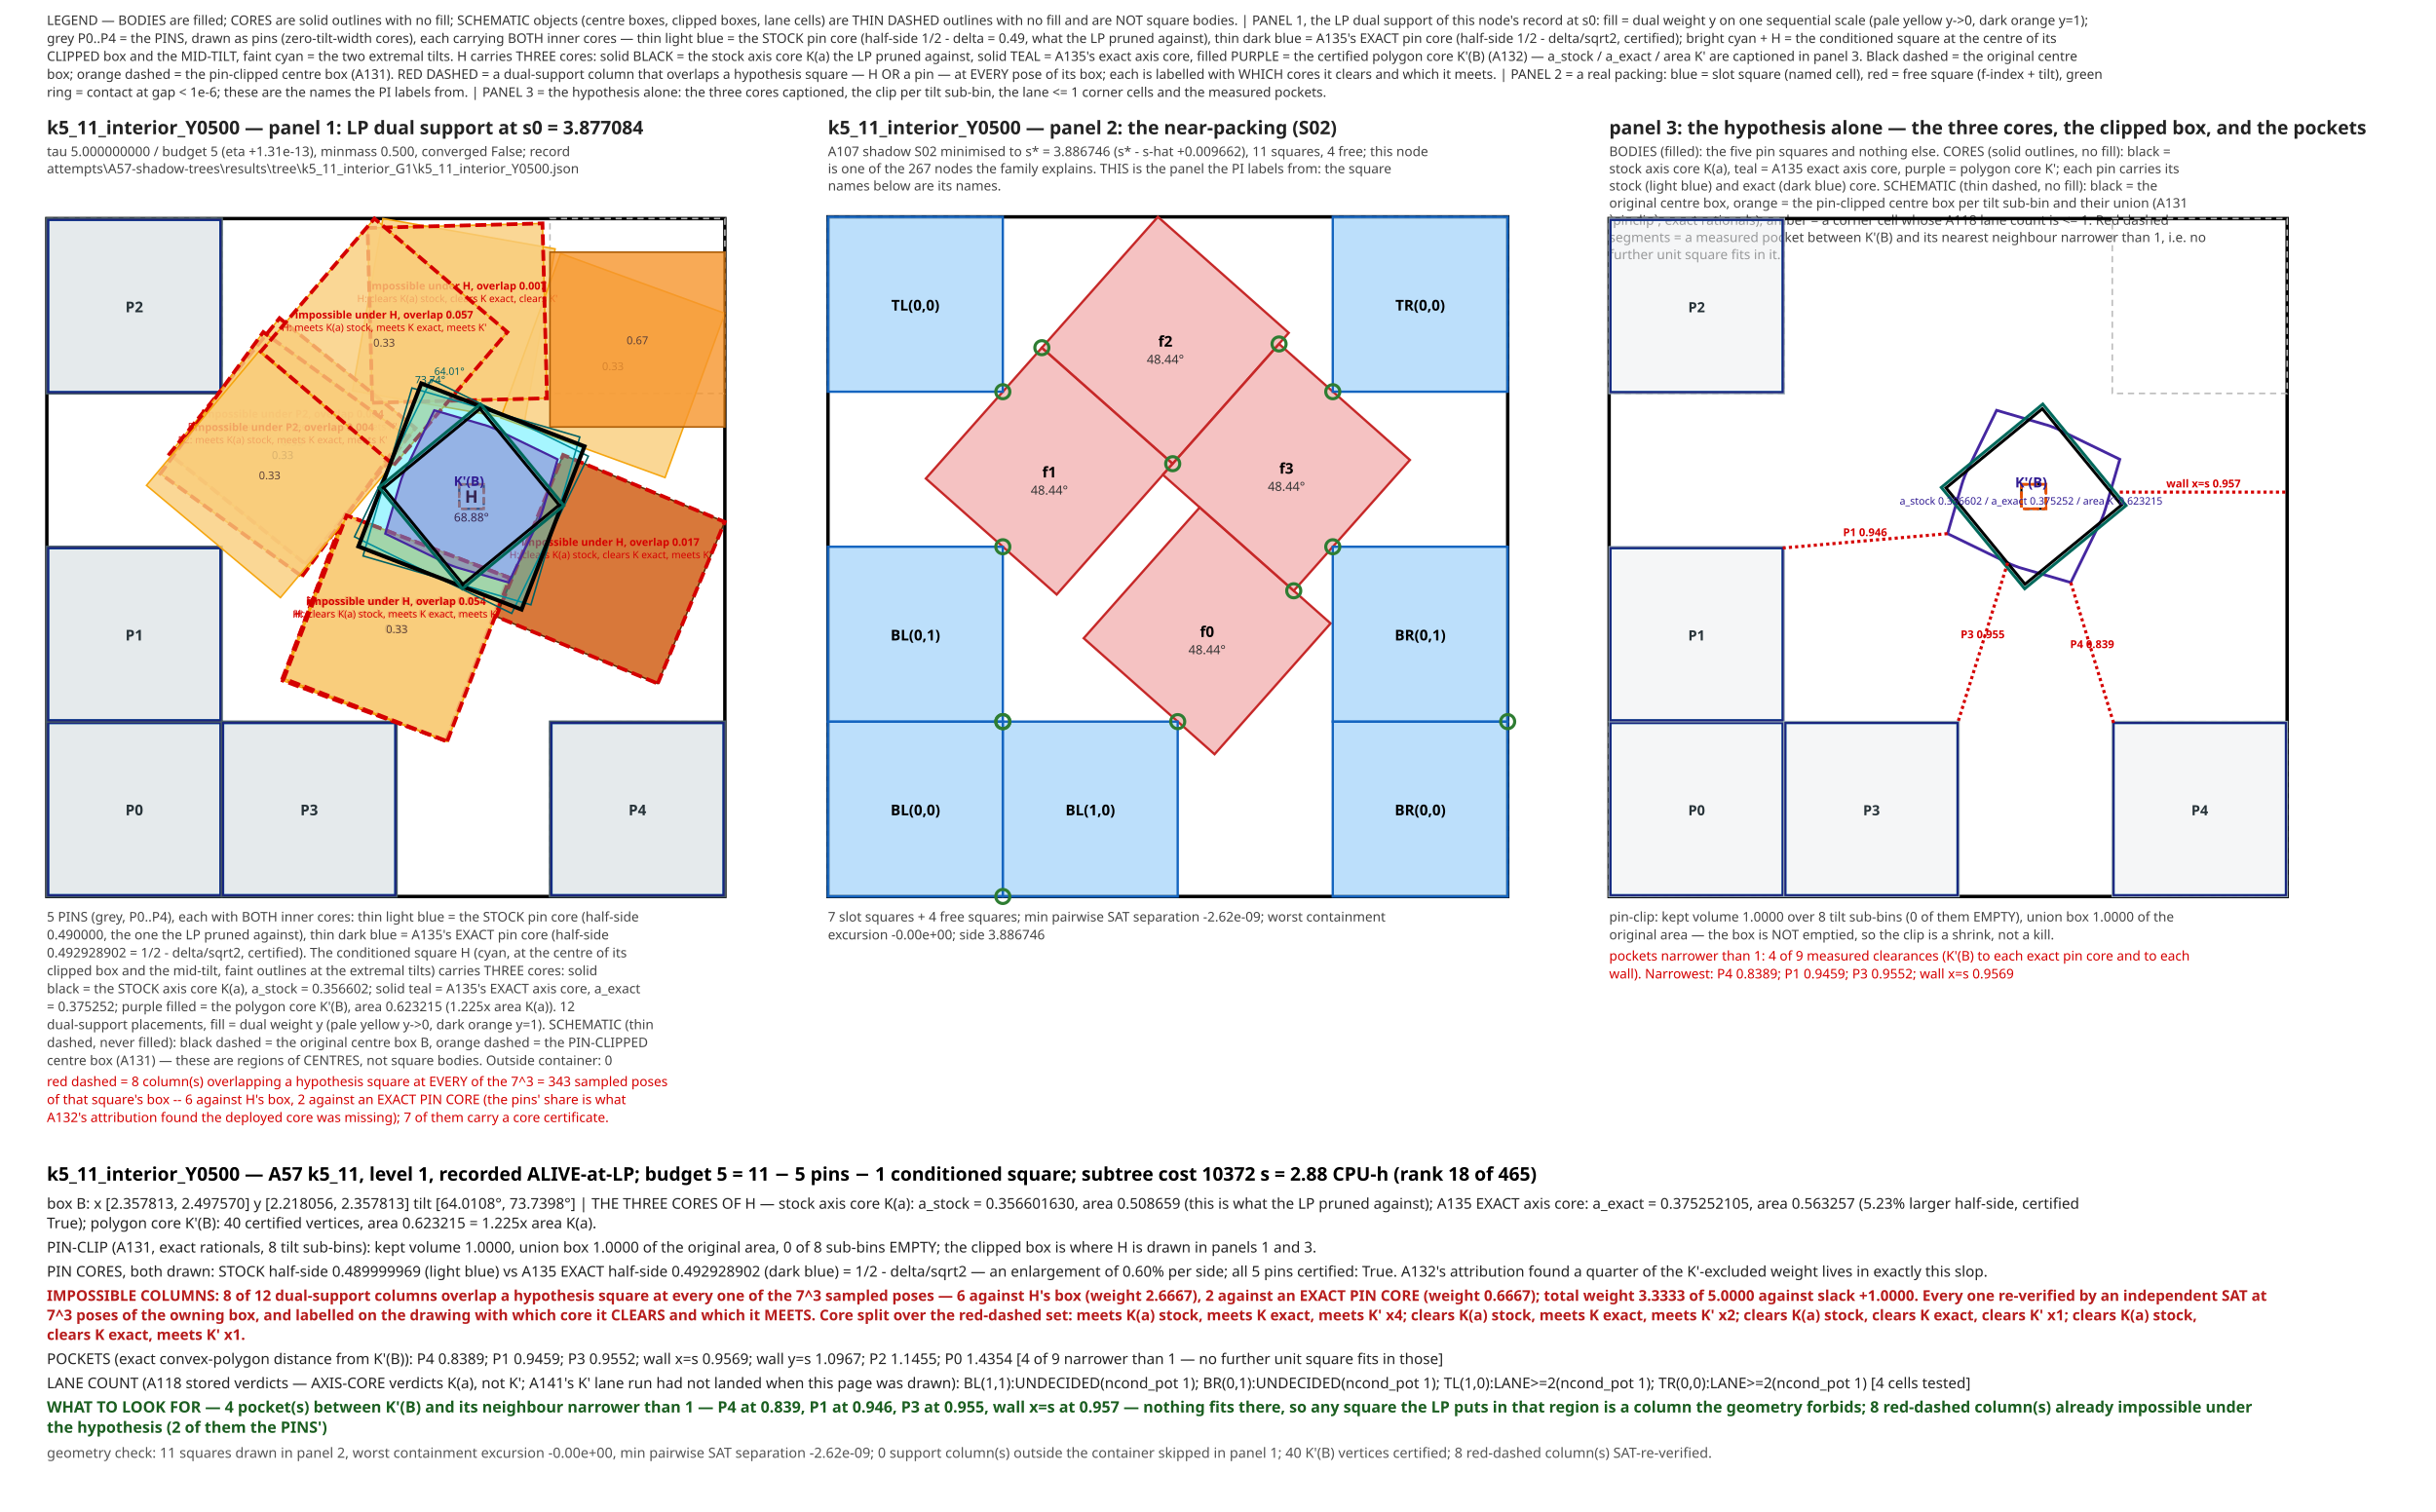
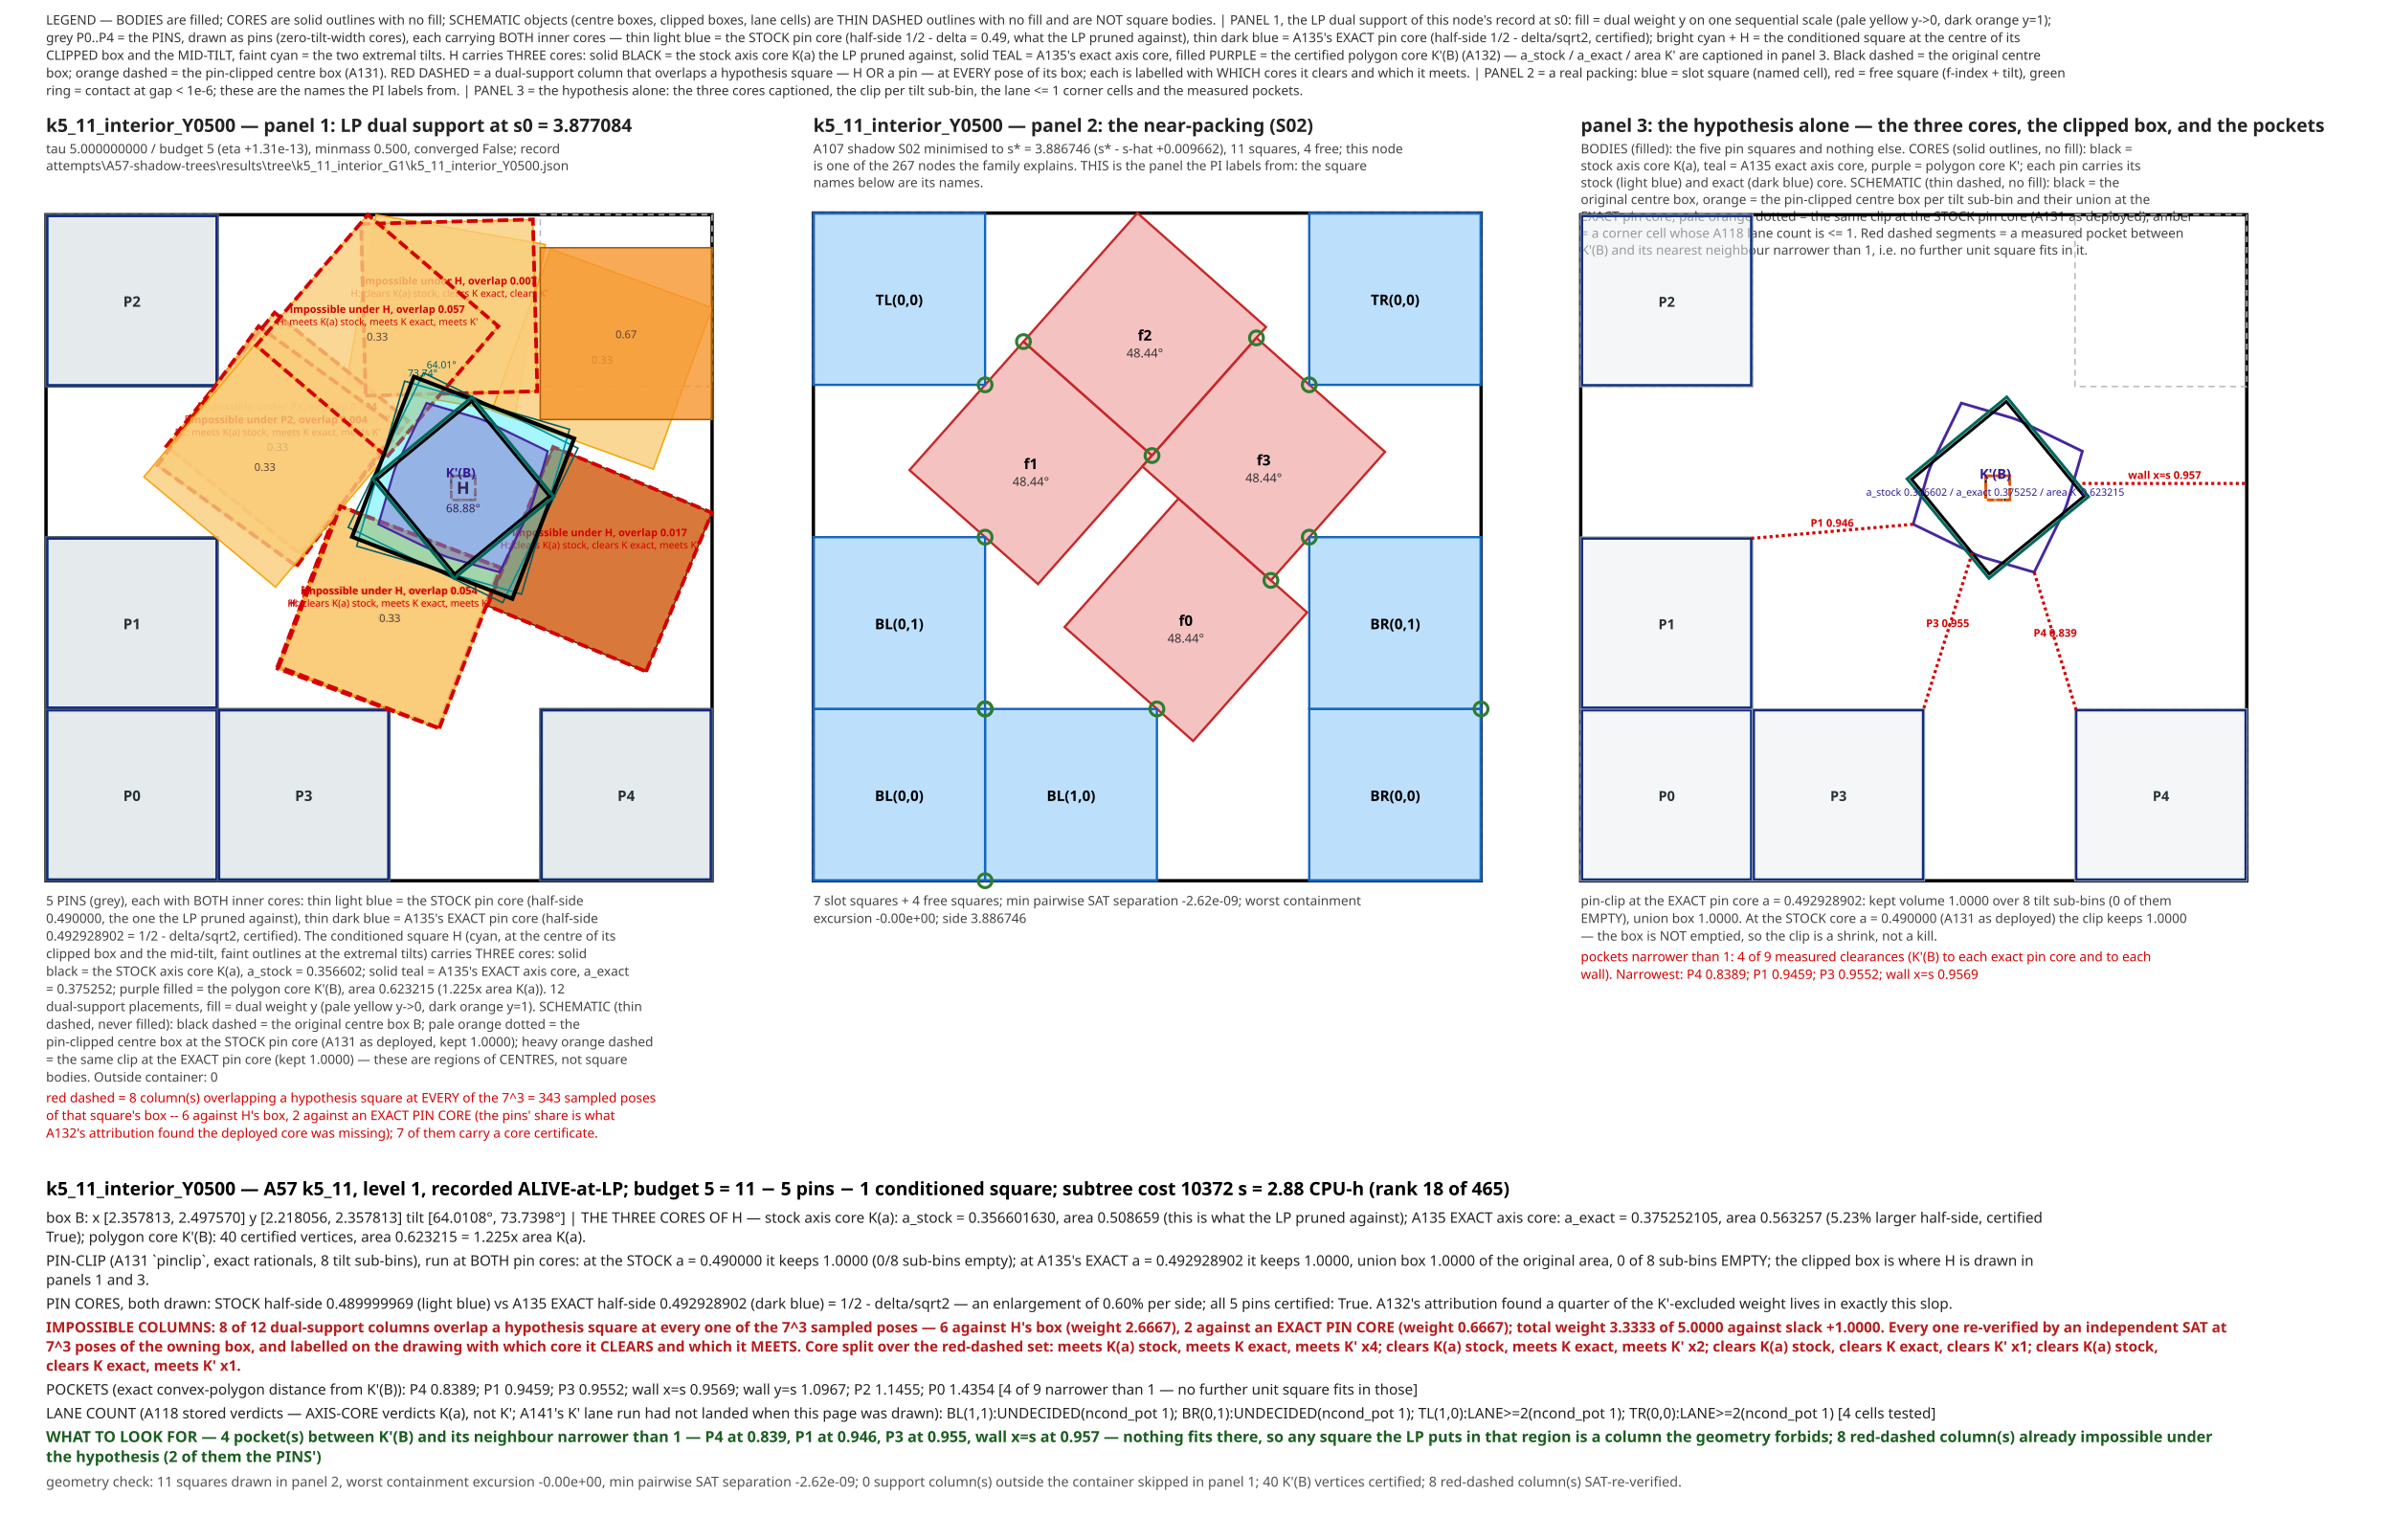
- <svg xmlns="http://www.w3.org/2000/svg" width="1560" height="968" font-family="Segoe UI, sans-serif" style="background:#fff">
+ <svg xmlns="http://www.w3.org/2000/svg" width="1560" height="1004" font-family="Segoe UI, sans-serif" style="background:#fff">
  <text x="30.0" y="16.0" font-size="8.5" fill="#333" text-anchor="start">LEGEND — BODIES are filled; CORES are solid outlines with no fill; SCHEMATIC objects (centre boxes, clipped boxes, lane cells) are THIN DASHED outlines with no fill and are NOT square bodies. | PANEL 1, the LP dual support of this node's record at s0: fill = dual weight y on one sequential scale (pale yellow y-&gt;0, dark orange y=1);</text>
  <text x="30.0" y="27.5" font-size="8.5" fill="#333" text-anchor="start">grey P0..P4 = the PINS, drawn as pins (zero-tilt-width cores), each carrying BOTH inner cores — thin light blue = the STOCK pin core (half-side 1/2 - delta = 0.49, what the LP pruned against), thin dark blue = A135's EXACT pin core (half-side 1/2 - delta/sqrt2, certified); bright cyan + H = the conditioned square at the centre of its</text>
  <text x="30.0" y="39.0" font-size="8.5" fill="#333" text-anchor="start">CLIPPED box and the MID-TILT, faint cyan = the two extremal tilts. H carries THREE cores: solid BLACK = the stock axis core K(a) the LP pruned against, solid TEAL = A135's exact axis core, filled PURPLE = the certified polygon core K'(B) (A132) — a_stock / a_exact / area K' are captioned in panel 3. Black dashed = the original centre</text>
  <text x="30.0" y="50.5" font-size="8.5" fill="#333" text-anchor="start">box; orange dashed = the pin-clipped centre box (A131). RED DASHED = a dual-support column that overlaps a hypothesis square — H OR a pin — at EVERY pose of its box; each is labelled with WHICH cores it clears and which it meets. | PANEL 2 = a real packing: blue = slot square (named cell), red = free square (f-index + tilt), green</text>
  <text x="30.0" y="62.0" font-size="8.5" fill="#333" text-anchor="start">ring = contact at gap &lt; 1e-6; these are the names the PI labels from. | PANEL 3 = the hypothesis alone: the three cores captioned, the clip per tilt sub-bin, the lane &lt;= 1 corner cells and the measured pockets.</text>
  <text x="30.0" y="86.0" font-size="12" fill="#222" text-anchor="start" font-weight="bold">k5_11_interior_Y0500 — panel 1: LP dual support at s0 = 3.877084</text>
  <text x="30.0" y="100.0" font-size="8.5" fill="#444" text-anchor="start">tau 5.000000000 / budget 5 (eta +1.31e-13), minmass 0.500, converged False; record</text>
  <text x="30.0" y="111.0" font-size="8.5" fill="#444" text-anchor="start">attempts\A57-shadow-trees\results\tree\k5_11_interior_G1\k5_11_interior_Y0500.json</text>
  <rect x="30" y="140.0" width="434.2" height="434.2" fill="none" stroke="#000" stroke-width="2.2" />
  <rect x="30.0" y="462.2" width="112" height="112" fill="none" stroke="#bbb" stroke-width="1" stroke-dasharray="4,3" />
  <rect x="352.2" y="462.2" width="112" height="112" fill="none" stroke="#bbb" stroke-width="1" stroke-dasharray="4,3" />
  <rect x="30.0" y="140.0" width="112" height="112" fill="none" stroke="#bbb" stroke-width="1" stroke-dasharray="4,3" />
  <rect x="352.2" y="140.0" width="112" height="112" fill="none" stroke="#bbb" stroke-width="1" stroke-dasharray="4,3" />
  <polygon points="30.0,574.2 142.0,574.2 142.0,462.2 30.0,462.2" fill="#cfd8dc" fill-opacity="0.55" stroke="#455a64" stroke-width="1.4" />
  <polygon points="31.1,573.1 140.9,573.1 140.9,463.4 31.1,463.4" fill="none" fill-opacity="0.00" stroke="#01579b" stroke-width="1.0" />
  <polygon points="30.8,573.4 141.2,573.4 141.2,463.0 30.8,463.0" fill="none" fill-opacity="0.00" stroke="#1a237e" stroke-width="1.2" />
  <text x="86.0" y="522.2" font-size="9.5" fill="#263238" text-anchor="middle" font-weight="bold">P0</text>
  <polygon points="30.0,462.2 142.0,462.2 142.0,350.2 30.0,350.2" fill="#cfd8dc" fill-opacity="0.55" stroke="#455a64" stroke-width="1.4" />
  <polygon points="31.1,461.1 140.9,461.1 140.9,351.4 31.1,351.4" fill="none" fill-opacity="0.00" stroke="#01579b" stroke-width="1.0" />
  <polygon points="30.8,461.4 141.2,461.4 141.2,351.0 30.8,351.0" fill="none" fill-opacity="0.00" stroke="#1a237e" stroke-width="1.2" />
  <text x="86.0" y="410.2" font-size="9.5" fill="#263238" text-anchor="middle" font-weight="bold">P1</text>
  <polygon points="30.0,252.0 142.0,252.0 142.0,140.0 30.0,140.0" fill="#cfd8dc" fill-opacity="0.55" stroke="#455a64" stroke-width="1.4" />
  <polygon points="31.1,250.9 140.9,250.9 140.9,141.1 31.1,141.1" fill="none" fill-opacity="0.00" stroke="#01579b" stroke-width="1.0" />
  <polygon points="30.8,251.2 141.2,251.2 141.2,140.8 30.8,140.8" fill="none" fill-opacity="0.00" stroke="#1a237e" stroke-width="1.2" />
  <text x="86.0" y="200.0" font-size="9.5" fill="#263238" text-anchor="middle" font-weight="bold">P2</text>
  <polygon points="142.0,574.2 254.0,574.2 254.0,462.2 142.0,462.2" fill="#cfd8dc" fill-opacity="0.55" stroke="#455a64" stroke-width="1.4" />
  <polygon points="143.1,573.1 252.9,573.1 252.9,463.4 143.1,463.4" fill="none" fill-opacity="0.00" stroke="#01579b" stroke-width="1.0" />
  <polygon points="142.8,573.4 253.2,573.4 253.2,463.0 142.8,463.0" fill="none" fill-opacity="0.00" stroke="#1a237e" stroke-width="1.2" />
  <text x="198.0" y="522.2" font-size="9.5" fill="#263238" text-anchor="middle" font-weight="bold">P3</text>
  <polygon points="352.2,574.2 464.2,574.2 464.2,462.2 352.2,462.2" fill="#cfd8dc" fill-opacity="0.55" stroke="#455a64" stroke-width="1.4" />
  <polygon points="353.4,573.1 463.1,573.1 463.1,463.4 353.4,463.4" fill="none" fill-opacity="0.00" stroke="#01579b" stroke-width="1.0" />
  <polygon points="353.0,573.4 463.4,573.4 463.4,463.0 353.0,463.0" fill="none" fill-opacity="0.00" stroke="#1a237e" stroke-width="1.2" />
  <text x="408.2" y="522.2" font-size="9.5" fill="#263238" text-anchor="middle" font-weight="bold">P4</text>
  <polygon points="336.0,269.7 355.5,159.4 245.2,140.0 225.7,250.3" fill="hsl(39,92%,73%)" fill-opacity="0.80" stroke="hsl(39,92%,51%)" stroke-width="1.0" />
  <text x="290.6" y="207.9" font-size="7.0" fill="#5d4037" text-anchor="middle">0.33</text>
  <polygon points="286.1,474.7 324.9,369.6 219.8,330.8 181.1,435.9" fill="hsl(39,92%,73%)" fill-opacity="0.80" stroke="hsl(39,92%,51%)" stroke-width="1.0" />
  <text x="253.0" y="405.7" font-size="7.0" fill="#5d4037" text-anchor="middle">0.33</text>
  <polygon points="286.1,474.7 324.9,369.6 219.8,330.8 181.1,435.9" fill="none" fill-opacity="0.00" stroke="#d50000" stroke-width="2.4" stroke-dasharray="7,3" />
  <text x="253.0" y="387.7" font-size="6.8" fill="#d50000" text-anchor="middle" font-weight="bold">impossible under H, overlap 0.054</text>
  <text x="253.0" y="395.7" font-size="6.4" fill="#d50000" text-anchor="middle">H: meets K(a) stock, meets K exact, meets K'</text>
  <polygon points="195.6,361.3 266.1,274.2 179.0,203.8 108.5,290.8" fill="hsl(39,92%,73%)" fill-opacity="0.80" stroke="hsl(39,92%,51%)" stroke-width="1.0" />
  <text x="187.3" y="285.5" font-size="7.0" fill="#5d4037" text-anchor="middle">0.33</text>
  <polygon points="195.6,361.3 266.1,274.2 179.0,203.8 108.5,290.8" fill="none" fill-opacity="0.00" stroke="#d50000" stroke-width="2.4" stroke-dasharray="7,3" />
  <text x="187.3" y="267.5" font-size="6.8" fill="#d50000" text-anchor="middle" font-weight="bold">impossible under P2, overlap 0.004</text>
  <text x="187.3" y="275.5" font-size="6.4" fill="#d50000" text-anchor="middle">P2: meets K(a) stock, meets K exact, meets K'</text>
  <polygon points="193.4,369.2 259.2,278.6 168.6,212.7 102.7,303.4" fill="hsl(39,92%,73%)" fill-opacity="0.80" stroke="hsl(39,92%,51%)" stroke-width="1.0" />
  <text x="181.0" y="294.0" font-size="7.0" fill="#5d4037" text-anchor="middle">0.33</text>
  <polygon points="193.4,369.2 259.2,278.6 168.6,212.7 102.7,303.4" fill="none" fill-opacity="0.00" stroke="#d50000" stroke-width="2.4" stroke-dasharray="7,3" />
  <text x="181.0" y="276.0" font-size="6.8" fill="#d50000" text-anchor="middle" font-weight="bold">impossible under P2, overlap 0.004</text>
  <text x="181.0" y="284.0" font-size="6.4" fill="#d50000" text-anchor="middle">P2: meets K(a) stock, meets K exact, meets K'</text>
  <polygon points="425.9,305.9 464.2,200.7 359.0,162.4 320.7,267.6" fill="hsl(39,92%,73%)" fill-opacity="0.80" stroke="hsl(39,92%,51%)" stroke-width="1.0" />
  <text x="392.5" y="237.1" font-size="7.0" fill="#5d4037" text-anchor="middle">0.33</text>
  <polygon points="238.4,258.0 350.3,255.1 347.4,143.1 235.4,146.0" fill="hsl(39,92%,73%)" fill-opacity="0.80" stroke="hsl(39,92%,51%)" stroke-width="1.0" />
  <text x="292.9" y="203.5" font-size="7.0" fill="#5d4037" text-anchor="middle">0.33</text>
  <polygon points="238.4,258.0 350.3,255.1 347.4,143.1 235.4,146.0" fill="none" fill-opacity="0.00" stroke="#d50000" stroke-width="2.4" stroke-dasharray="7,3" />
  <text x="292.9" y="185.5" font-size="6.8" fill="#d50000" text-anchor="middle" font-weight="bold">impossible under H, overlap 0.007</text>
  <text x="292.9" y="193.5" font-size="6.4" fill="#d50000" text-anchor="middle">H: clears K(a) stock, clears K exact, clears K'</text>
  <polygon points="285.5,474.5 325.7,369.9 221.1,329.8 181.0,434.3" fill="hsl(39,92%,73%)" fill-opacity="0.80" stroke="hsl(39,92%,51%)" stroke-width="1.0" />
  <text x="253.3" y="405.1" font-size="7.0" fill="#5d4037" text-anchor="middle">0.33</text>
  <polygon points="285.5,474.5 325.7,369.9 221.1,329.8 181.0,434.3" fill="none" fill-opacity="0.00" stroke="#d50000" stroke-width="2.4" stroke-dasharray="7,3" />
  <text x="253.3" y="387.1" font-size="6.8" fill="#d50000" text-anchor="middle" font-weight="bold">impossible under H, overlap 0.054</text>
  <text x="253.3" y="395.1" font-size="6.4" fill="#d50000" text-anchor="middle">H: clears K(a) stock, meets K exact, meets K'</text>
  <polygon points="179.6,382.8 251.6,297.1 165.8,225.1 93.8,310.9" fill="hsl(39,92%,73%)" fill-opacity="0.80" stroke="hsl(39,92%,51%)" stroke-width="1.0" />
  <text x="172.7" y="307.0" font-size="7.0" fill="#5d4037" text-anchor="middle">0.33</text>
  <polygon points="286.4,474.8 326.5,370.3 222.0,330.1 181.8,434.7" fill="hsl(39,92%,73%)" fill-opacity="0.80" stroke="hsl(39,92%,51%)" stroke-width="1.0" />
  <text x="254.2" y="405.5" font-size="7.0" fill="#5d4037" text-anchor="middle">0.33</text>
  <polygon points="286.4,474.8 326.5,370.3 222.0,330.1 181.8,434.7" fill="none" fill-opacity="0.00" stroke="#d50000" stroke-width="2.4" stroke-dasharray="7,3" />
  <text x="254.2" y="387.5" font-size="6.8" fill="#d50000" text-anchor="middle" font-weight="bold">impossible under H, overlap 0.054</text>
  <text x="254.2" y="395.5" font-size="6.4" fill="#d50000" text-anchor="middle">H: clears K(a) stock, meets K exact, meets K'</text>
  <polygon points="252.2,297.9 324.9,212.7 239.8,140.0 167.0,225.2" fill="hsl(39,92%,73%)" fill-opacity="0.80" stroke="hsl(39,92%,51%)" stroke-width="1.0" />
  <text x="246.0" y="222.0" font-size="7.0" fill="#5d4037" text-anchor="middle">0.33</text>
  <polygon points="252.2,297.9 324.9,212.7 239.8,140.0 167.0,225.2" fill="none" fill-opacity="0.00" stroke="#d50000" stroke-width="2.4" stroke-dasharray="7,3" />
  <text x="246.0" y="204.0" font-size="6.8" fill="#d50000" text-anchor="middle" font-weight="bold">impossible under H, overlap 0.057</text>
  <text x="246.0" y="212.0" font-size="6.4" fill="#d50000" text-anchor="middle">H: meets K(a) stock, meets K exact, meets K'</text>
  <polygon points="352.2,273.5 464.2,273.5 464.2,161.5 352.2,161.5" fill="hsl(31,92%,57%)" fill-opacity="0.80" stroke="hsl(31,92%,35%)" stroke-width="1.0" />
  <text x="408.2" y="220.5" font-size="7.0" fill="#5d4037" text-anchor="middle">0.67</text>
  <polygon points="421.2,437.8 464.1,334.3 360.6,291.4 317.8,394.9" fill="hsl(24,92%,42%)" fill-opacity="0.80" stroke="hsl(24,92%,20%)" stroke-width="1.0" />
  <polygon points="421.2,437.8 464.1,334.3 360.6,291.4 317.8,394.9" fill="none" fill-opacity="0.00" stroke="#d50000" stroke-width="2.4" stroke-dasharray="7,3" />
  <text x="390.9" y="349.6" font-size="6.8" fill="#d50000" text-anchor="middle" font-weight="bold">impossible under H, overlap 0.017</text>
  <text x="390.9" y="357.6" font-size="6.4" fill="#d50000" text-anchor="middle">H: clears K(a) stock, clears K exact, meets K'</text>
  <rect x="294.1" y="310.2" width="15.7" height="15.7" fill="none" fill-opacity="0.00" stroke="#000" stroke-width="1.4" stroke-dasharray="5,3" />
+   <rect x="294.1" y="310.2" width="15.7" height="15.7" fill="none" fill-opacity="0.00" stroke="#ffb74d" stroke-width="1.0" stroke-dasharray="2,3" />
  <rect x="294.1" y="310.2" width="15.7" height="15.7" fill="none" fill-opacity="0.00" stroke="#e65100" stroke-width="1.6" stroke-dasharray="4,2" />
  <polygon points="327.7,392.9 376.8,292.2 276.1,243.1 227.0,343.8" fill="#00e5ff" fill-opacity="0.00" stroke="#006064" stroke-width="1.0" />
  <text x="278.1" y="240.1" font-size="6.5" fill="#006064" text-anchor="start">64.01°</text>
  <polygon points="340.0,387.4 371.3,279.9 263.8,248.5 232.5,356.1" fill="#00e5ff" fill-opacity="0.00" stroke="#006064" stroke-width="1.0" />
  <text x="265.8" y="245.5" font-size="6.5" fill="#006064" text-anchor="start">73.74°</text>
  <polygon points="334.0,390.4 374.3,285.9 269.8,245.6 229.5,350.0" fill="#00e5ff" fill-opacity="0.35" stroke="#000" stroke-width="2.6" />
  <text x="301.9" y="322.0" font-size="11" fill="#000" text-anchor="middle" font-weight="bold">H</text>
  <text x="301.9" y="334.0" font-size="7.5" fill="#000" text-anchor="middle">68.88°</text>
  <polygon points="246.7,341.8 285.2,360.5 286.6,361.1 287.8,361.7 288.4,361.9 289.9,362.5 291.3,363.0 292.4,363.4 294.0,363.9 325.7,373.1 344.4,334.7 345.1,333.3 345.5,332.3 346.1,330.8 346.6,329.5 346.9,328.7 347.3,327.4 347.8,325.9 357.1,294.2 318.6,275.5 317.9,275.1 316.8,274.6 315.7,274.2 314.8,273.8 313.7,273.4 312.8,273.0 311.8,272.7 310.4,272.2 309.8,272.1 278.1,262.8 259.4,301.3 258.9,302.2 258.5,303.2 258.2,303.8 257.8,304.9 257.2,306.4 256.9,307.3 256.5,308.5 256.3,309.2 256.0,310.1" fill="#7e57c2" fill-opacity="0.42" stroke="#4527a0" stroke-width="1.4" />
  <polygon points="296.4,374.2 358.1,323.5 307.4,261.8 245.7,312.5" fill="none" fill-opacity="0.00" stroke="#000000" stroke-width="1.9" />
  <polygon points="296.1,377.1 361.1,323.8 307.7,258.8 242.7,312.2" fill="none" fill-opacity="0.00" stroke="#00695c" stroke-width="1.9" />
  <text x="300.3" y="311.2" font-size="8.5" fill="#311b92" text-anchor="middle" font-weight="bold">K'(B)</text>
-   <text x="30.0" y="590.2" font-size="8.5" fill="#444" text-anchor="start">5 PINS (grey, P0..P4), each with BOTH inner cores: thin light blue = the STOCK pin core (half-side</text>
+   <text x="30.0" y="590.2" font-size="8.5" fill="#444" text-anchor="start">5 PINS (grey), each with BOTH inner cores: thin light blue = the STOCK pin core (half-side</text>
  <text x="30.0" y="601.7" font-size="8.5" fill="#444" text-anchor="start">0.490000, the one the LP pruned against), thin dark blue = A135's EXACT pin core (half-side</text>
  <text x="30.0" y="613.2" font-size="8.5" fill="#444" text-anchor="start">0.492928902 = 1/2 - delta/sqrt2, certified). The conditioned square H (cyan, at the centre of its</text>
  <text x="30.0" y="624.7" font-size="8.5" fill="#444" text-anchor="start">clipped box and the mid-tilt, faint outlines at the extremal tilts) carries THREE cores: solid</text>
  <text x="30.0" y="636.2" font-size="8.5" fill="#444" text-anchor="start">black = the STOCK axis core K(a), a_stock = 0.356602; solid teal = A135's EXACT axis core, a_exact</text>
  <text x="30.0" y="647.7" font-size="8.5" fill="#444" text-anchor="start">= 0.375252; purple filled = the polygon core K'(B), area 0.623215 (1.225x area K(a)). 12</text>
  <text x="30.0" y="659.2" font-size="8.5" fill="#444" text-anchor="start">dual-support placements, fill = dual weight y (pale yellow y-&gt;0, dark orange y=1). SCHEMATIC (thin</text>
-   <text x="30.0" y="670.7" font-size="8.5" fill="#444" text-anchor="start">dashed, never filled): black dashed = the original centre box B, orange dashed = the PIN-CLIPPED</text>
-   <text x="30.0" y="682.2" font-size="8.5" fill="#444" text-anchor="start">centre box (A131) — these are regions of CENTRES, not square bodies. Outside container: 0</text>
-   <text x="30.0" y="695.7" font-size="8.5" fill="#d50000" text-anchor="start">red dashed = 8 column(s) overlapping a hypothesis square at EVERY of the 7^3 = 343 sampled poses</text>
-   <text x="30.0" y="707.2" font-size="8.5" fill="#d50000" text-anchor="start">of that square's box -- 6 against H's box, 2 against an EXACT PIN CORE (the pins' share is what</text>
-   <text x="30.0" y="718.7" font-size="8.5" fill="#d50000" text-anchor="start">A132's attribution found the deployed core was missing); 7 of them carry a core certificate.</text>
+   <text x="30.0" y="670.7" font-size="8.5" fill="#444" text-anchor="start">dashed, never filled): black dashed = the original centre box B; pale orange dotted = the</text>
+   <text x="30.0" y="682.2" font-size="8.5" fill="#444" text-anchor="start">pin-clipped centre box at the STOCK pin core (A131 as deployed, kept 1.0000); heavy orange dashed</text>
+   <text x="30.0" y="693.7" font-size="8.5" fill="#444" text-anchor="start">= the same clip at the EXACT pin core (kept 1.0000) — these are regions of CENTRES, not square</text>
+   <text x="30.0" y="705.2" font-size="8.5" fill="#444" text-anchor="start">bodies. Outside container: 0</text>
+   <text x="30.0" y="718.7" font-size="8.5" fill="#d50000" text-anchor="start">red dashed = 8 column(s) overlapping a hypothesis square at EVERY of the 7^3 = 343 sampled poses</text>
+   <text x="30.0" y="730.2" font-size="8.5" fill="#d50000" text-anchor="start">of that square's box -- 6 against H's box, 2 against an EXACT PIN CORE (the pins' share is what</text>
+   <text x="30.0" y="741.7" font-size="8.5" fill="#d50000" text-anchor="start">A132's attribution found the deployed core was missing); 7 of them carry a core certificate.</text>
  <text x="530.2" y="86.0" font-size="12" fill="#222" text-anchor="start" font-weight="bold">k5_11_interior_Y0500 — panel 2: the near-packing (S02)</text>
  <text x="530.2" y="100.0" font-size="8.5" fill="#444" text-anchor="start">A107 shadow S02 minimised to s* = 3.886746 (s* - s-hat +0.009662), 11 squares, 4 free; this node</text>
  <text x="530.2" y="111.0" font-size="8.5" fill="#444" text-anchor="start">is one of the 267 nodes the family explains. THIS is the panel the PI labels from: the square</text>
  <text x="530.2" y="122.0" font-size="8.5" fill="#444" text-anchor="start">names below are its names.</text>
  <rect x="530.233" y="138.9" width="435.3" height="435.3" fill="none" stroke="#000" stroke-width="2.2" />
  <rect x="530.2" y="462.2" width="112" height="112" fill="none" stroke="#bbb" stroke-width="1" stroke-dasharray="4,3" />
  <rect x="853.5" y="462.2" width="112" height="112" fill="none" stroke="#bbb" stroke-width="1" stroke-dasharray="4,3" />
  <rect x="530.2" y="138.9" width="112" height="112" fill="none" stroke="#bbb" stroke-width="1" stroke-dasharray="4,3" />
  <rect x="853.5" y="138.9" width="112" height="112" fill="none" stroke="#bbb" stroke-width="1" stroke-dasharray="4,3" />
  <polygon points="777.8,483.1 852.1,399.3 768.3,325.0 694.0,408.8" fill="#ef9a9a" fill-opacity="0.60" stroke="#c62828" stroke-width="1.5" />
  <text x="773.0" y="408.0" font-size="9.5" fill="#000" text-anchor="middle" font-weight="bold">f0</text>
  <text x="773.0" y="419.0" font-size="8" fill="#333" text-anchor="middle">48.44°</text>
  <polygon points="676.7,380.8 751.0,297.0 667.2,222.7 592.9,306.5" fill="#ef9a9a" fill-opacity="0.60" stroke="#c62828" stroke-width="1.5" />
  <text x="672.0" y="305.8" font-size="9.5" fill="#000" text-anchor="middle" font-weight="bold">f1</text>
  <text x="672.0" y="316.8" font-size="8" fill="#333" text-anchor="middle">48.44°</text>
  <polygon points="667.2,222.7 751.0,297.0 825.3,213.2 741.5,138.9" fill="#ef9a9a" fill-opacity="0.60" stroke="#c62828" stroke-width="1.5" />
  <text x="746.3" y="222.0" font-size="9.5" fill="#000" text-anchor="middle" font-weight="bold">f2</text>
  <text x="746.3" y="233.0" font-size="8" fill="#333" text-anchor="middle">48.44°</text>
  <polygon points="828.5,378.4 902.9,294.6 819.1,220.3 744.7,304.1" fill="#ef9a9a" fill-opacity="0.60" stroke="#c62828" stroke-width="1.5" />
  <text x="823.8" y="303.4" font-size="9.5" fill="#000" text-anchor="middle" font-weight="bold">f3</text>
  <text x="823.8" y="314.4" font-size="8" fill="#333" text-anchor="middle">48.44°</text>
  <polygon points="530.2,574.2 642.2,574.2 642.2,462.2 530.2,462.2" fill="#90caf9" fill-opacity="0.60" stroke="#1565c0" stroke-width="1.5" />
  <text x="586.2" y="522.2" font-size="9.5" fill="#000" text-anchor="middle" font-weight="bold">BL(0,0)</text>
  <polygon points="530.2,462.2 642.2,462.2 642.2,350.2 530.2,350.2" fill="#90caf9" fill-opacity="0.60" stroke="#1565c0" stroke-width="1.5" />
  <text x="586.2" y="410.2" font-size="9.5" fill="#000" text-anchor="middle" font-weight="bold">BL(0,1)</text>
  <polygon points="642.2,574.2 754.2,574.2 754.2,462.2 642.2,462.2" fill="#90caf9" fill-opacity="0.60" stroke="#1565c0" stroke-width="1.5" />
  <text x="698.2" y="522.2" font-size="9.5" fill="#000" text-anchor="middle" font-weight="bold">BL(1,0)</text>
  <polygon points="853.5,574.2 965.5,574.2 965.5,462.2 853.5,462.2" fill="#90caf9" fill-opacity="0.60" stroke="#1565c0" stroke-width="1.5" />
  <text x="909.5" y="522.2" font-size="9.5" fill="#000" text-anchor="middle" font-weight="bold">BR(0,0)</text>
  <polygon points="853.5,462.2 965.5,462.2 965.5,350.2 853.5,350.2" fill="#90caf9" fill-opacity="0.60" stroke="#1565c0" stroke-width="1.5" />
  <text x="909.5" y="410.2" font-size="9.5" fill="#000" text-anchor="middle" font-weight="bold">BR(0,1)</text>
  <polygon points="530.2,250.9 642.2,250.9 642.2,138.9 530.2,138.9" fill="#90caf9" fill-opacity="0.60" stroke="#1565c0" stroke-width="1.5" />
  <text x="586.2" y="198.9" font-size="9.5" fill="#000" text-anchor="middle" font-weight="bold">TL(0,0)</text>
  <polygon points="853.5,250.9 965.5,250.9 965.5,138.9 853.5,138.9" fill="#90caf9" fill-opacity="0.60" stroke="#1565c0" stroke-width="1.5" />
  <text x="909.5" y="198.9" font-size="9.5" fill="#000" text-anchor="middle" font-weight="bold">TR(0,0)</text>
  <circle cx="828.5" cy="378.4" r="4.5" fill="none" stroke="#2e7d32" stroke-width="2" />
  <circle cx="754.2" cy="462.2" r="4.5" fill="none" stroke="#2e7d32" stroke-width="2" />
  <circle cx="667.2" cy="222.7" r="4.5" fill="none" stroke="#2e7d32" stroke-width="2" />
  <circle cx="751.0" cy="297.0" r="4.5" fill="none" stroke="#2e7d32" stroke-width="2" />
  <circle cx="642.2" cy="350.2" r="4.5" fill="none" stroke="#2e7d32" stroke-width="2" />
  <circle cx="642.2" cy="250.9" r="4.5" fill="none" stroke="#2e7d32" stroke-width="2" />
  <circle cx="819.1" cy="220.3" r="4.5" fill="none" stroke="#2e7d32" stroke-width="2" />
  <circle cx="853.5" cy="350.2" r="4.5" fill="none" stroke="#2e7d32" stroke-width="2" />
  <circle cx="853.5" cy="250.9" r="4.5" fill="none" stroke="#2e7d32" stroke-width="2" />
  <circle cx="642.2" cy="462.2" r="4.5" fill="none" stroke="#2e7d32" stroke-width="2" />
  <circle cx="642.2" cy="574.2" r="4.5" fill="none" stroke="#2e7d32" stroke-width="2" />
  <circle cx="642.2" cy="462.2" r="4.5" fill="none" stroke="#2e7d32" stroke-width="2" />
  <circle cx="965.5" cy="462.2" r="4.5" fill="none" stroke="#2e7d32" stroke-width="2" />
  <text x="530.2" y="590.2" font-size="8.5" fill="#444" text-anchor="start">7 slot squares + 4 free squares; min pairwise SAT separation -2.62e-09; worst containment</text>
  <text x="530.2" y="601.7" font-size="8.5" fill="#444" text-anchor="start">excursion -0.00e+00; side 3.886746</text>
  <text x="1030.5" y="86.0" font-size="12" fill="#222" text-anchor="start" font-weight="bold">panel 3: the hypothesis alone — the three cores, the clipped box, and the pockets</text>
  <text x="1030.5" y="100.0" font-size="8.5" fill="#444" text-anchor="start">BODIES (filled): the five pin squares and nothing else. CORES (solid outlines, no fill): black =</text>
  <text x="1030.5" y="111.0" font-size="8.5" fill="#444" text-anchor="start">stock axis core K(a), teal = A135 exact axis core, purple = polygon core K'; each pin carries its</text>
  <text x="1030.5" y="122.0" font-size="8.5" fill="#444" text-anchor="start">stock (light blue) and exact (dark blue) core. SCHEMATIC (thin dashed, no fill): black = the</text>
-   <text x="1030.5" y="133.0" font-size="8.5" fill="#444" text-anchor="start">original centre box, orange = the pin-clipped centre box per tilt sub-bin and their union (A131</text>
-   <text x="1030.5" y="144.0" font-size="8.5" fill="#444" text-anchor="start">`pinclip`, exact rationals), amber = a corner cell whose A118 lane count is &lt;= 1. Red dashed</text>
-   <text x="1030.5" y="155.0" font-size="8.5" fill="#444" text-anchor="start">segments = a measured pocket between K'(B) and its nearest neighbour narrower than 1, i.e. no</text>
-   <text x="1030.5" y="166.0" font-size="8.5" fill="#444" text-anchor="start">further unit square fits in it.</text>
+   <text x="1030.5" y="133.0" font-size="8.5" fill="#444" text-anchor="start">original centre box, orange = the pin-clipped centre box per tilt sub-bin and their union at the</text>
+   <text x="1030.5" y="144.0" font-size="8.5" fill="#444" text-anchor="start">EXACT pin core, pale orange dotted = the same clip at the STOCK pin core (A131 as deployed), amber</text>
+   <text x="1030.5" y="155.0" font-size="8.5" fill="#444" text-anchor="start">= a corner cell whose A118 lane count is &lt;= 1. Red dashed segments = a measured pocket between</text>
+   <text x="1030.5" y="166.0" font-size="8.5" fill="#444" text-anchor="start">K'(B) and its nearest neighbour narrower than 1, i.e. no further unit square fits in it.</text>
  <rect x="1030.467" y="140.0" width="434.2" height="434.2" fill="none" stroke="#000" stroke-width="2.2" />
  <rect x="1030.5" y="462.2" width="112" height="112" fill="none" stroke="#bbb" stroke-width="1" stroke-dasharray="4,3" />
  <rect x="1352.7" y="462.2" width="112" height="112" fill="none" stroke="#bbb" stroke-width="1" stroke-dasharray="4,3" />
  <rect x="1030.5" y="140.0" width="112" height="112" fill="none" stroke="#bbb" stroke-width="1" stroke-dasharray="4,3" />
  <rect x="1352.7" y="140.0" width="112" height="112" fill="none" stroke="#bbb" stroke-width="1" stroke-dasharray="4,3" />
  <polygon points="1030.5,574.2 1142.5,574.2 1142.5,462.2 1030.5,462.2" fill="#eceff1" fill-opacity="0.50" stroke="#90a4ae" stroke-width="1.0" />
  <polygon points="1031.6,573.1 1141.3,573.1 1141.3,463.4 1031.6,463.4" fill="none" fill-opacity="0.00" stroke="#01579b" stroke-width="0.9" />
  <polygon points="1031.3,573.4 1141.7,573.4 1141.7,463.0 1031.3,463.0" fill="none" fill-opacity="0.00" stroke="#1a237e" stroke-width="1.2" />
  <text x="1086.5" y="522.2" font-size="9.0" fill="#263238" text-anchor="middle" font-weight="bold">P0</text>
  <polygon points="1030.5,462.2 1142.5,462.2 1142.5,350.2 1030.5,350.2" fill="#eceff1" fill-opacity="0.50" stroke="#90a4ae" stroke-width="1.0" />
  <polygon points="1031.6,461.1 1141.3,461.1 1141.3,351.4 1031.6,351.4" fill="none" fill-opacity="0.00" stroke="#01579b" stroke-width="0.9" />
  <polygon points="1031.3,461.4 1141.7,461.4 1141.7,351.0 1031.3,351.0" fill="none" fill-opacity="0.00" stroke="#1a237e" stroke-width="1.2" />
  <text x="1086.5" y="410.2" font-size="9.0" fill="#263238" text-anchor="middle" font-weight="bold">P1</text>
  <polygon points="1030.5,252.0 1142.5,252.0 1142.5,140.0 1030.5,140.0" fill="#eceff1" fill-opacity="0.50" stroke="#90a4ae" stroke-width="1.0" />
  <polygon points="1031.6,250.9 1141.3,250.9 1141.3,141.1 1031.6,141.1" fill="none" fill-opacity="0.00" stroke="#01579b" stroke-width="0.9" />
  <polygon points="1031.3,251.2 1141.7,251.2 1141.7,140.8 1031.3,140.8" fill="none" fill-opacity="0.00" stroke="#1a237e" stroke-width="1.2" />
  <text x="1086.5" y="200.0" font-size="9.0" fill="#263238" text-anchor="middle" font-weight="bold">P2</text>
  <polygon points="1142.5,574.2 1254.5,574.2 1254.5,462.2 1142.5,462.2" fill="#eceff1" fill-opacity="0.50" stroke="#90a4ae" stroke-width="1.0" />
  <polygon points="1143.6,573.1 1253.3,573.1 1253.3,463.4 1143.6,463.4" fill="none" fill-opacity="0.00" stroke="#01579b" stroke-width="0.9" />
  <polygon points="1143.3,573.4 1253.7,573.4 1253.7,463.0 1143.3,463.0" fill="none" fill-opacity="0.00" stroke="#1a237e" stroke-width="1.2" />
  <text x="1198.5" y="522.2" font-size="9.0" fill="#263238" text-anchor="middle" font-weight="bold">P3</text>
  <polygon points="1352.7,574.2 1464.7,574.2 1464.7,462.2 1352.7,462.2" fill="#eceff1" fill-opacity="0.50" stroke="#90a4ae" stroke-width="1.0" />
  <polygon points="1353.8,573.1 1463.6,573.1 1463.6,463.4 1353.8,463.4" fill="none" fill-opacity="0.00" stroke="#01579b" stroke-width="0.9" />
  <polygon points="1353.5,573.4 1463.9,573.4 1463.9,463.0 1353.5,463.0" fill="none" fill-opacity="0.00" stroke="#1a237e" stroke-width="1.2" />
  <text x="1408.7" y="522.2" font-size="9.0" fill="#263238" text-anchor="middle" font-weight="bold">P4</text>
  <rect x="1294.5" y="310.2" width="15.7" height="15.7" fill="none" fill-opacity="0.00" stroke="#000" stroke-width="1.4" stroke-dasharray="5,3" />
  <rect x="1294.5" y="310.2" width="15.7" height="15.7" fill="none" fill-opacity="0.00" stroke="#e65100" stroke-width="0.8" stroke-dasharray="2,2" />
  <rect x="1294.5" y="310.2" width="15.7" height="15.7" fill="none" fill-opacity="0.00" stroke="#e65100" stroke-width="0.8" stroke-dasharray="2,2" />
  <rect x="1294.5" y="310.2" width="15.7" height="15.7" fill="none" fill-opacity="0.00" stroke="#e65100" stroke-width="0.8" stroke-dasharray="2,2" />
  <rect x="1294.5" y="310.2" width="15.7" height="15.7" fill="none" fill-opacity="0.00" stroke="#e65100" stroke-width="0.8" stroke-dasharray="2,2" />
  <rect x="1294.5" y="310.2" width="15.7" height="15.7" fill="none" fill-opacity="0.00" stroke="#e65100" stroke-width="0.8" stroke-dasharray="2,2" />
  <rect x="1294.5" y="310.2" width="15.7" height="15.7" fill="none" fill-opacity="0.00" stroke="#e65100" stroke-width="0.8" stroke-dasharray="2,2" />
  <rect x="1294.5" y="310.2" width="15.7" height="15.7" fill="none" fill-opacity="0.00" stroke="#e65100" stroke-width="0.8" stroke-dasharray="2,2" />
  <rect x="1294.5" y="310.2" width="15.7" height="15.7" fill="none" fill-opacity="0.00" stroke="#e65100" stroke-width="0.8" stroke-dasharray="2,2" />
+   <rect x="1294.5" y="310.2" width="15.7" height="15.7" fill="none" fill-opacity="0.00" stroke="#ffb74d" stroke-width="1.0" stroke-dasharray="2,3" />
  <rect x="1294.5" y="310.2" width="15.7" height="15.7" fill="none" fill-opacity="0.00" stroke="#e65100" stroke-width="1.8" stroke-dasharray="4,2" />
  <polygon points="1247.2,341.8 1285.7,360.5 1287.0,361.1 1288.3,361.7 1288.9,361.9 1290.4,362.5 1291.8,363.0 1292.8,363.4 1294.5,363.9 1326.1,373.1 1344.9,334.7 1345.6,333.3 1346.0,332.3 1346.6,330.8 1347.1,329.5 1347.4,328.7 1347.8,327.4 1348.3,325.9 1357.5,294.2 1319.0,275.5 1318.4,275.1 1317.3,274.6 1316.2,274.2 1315.3,273.8 1314.1,273.4 1313.2,273.0 1312.3,272.7 1310.8,272.2 1310.3,272.1 1278.6,262.8 1259.8,301.3 1259.4,302.2 1259.0,303.2 1258.7,303.8 1258.2,304.9 1257.7,306.4 1257.3,307.3 1256.9,308.5 1256.7,309.2 1256.4,310.1" fill="none" fill-opacity="0.00" stroke="#4527a0" stroke-width="1.8" />
  <polygon points="1296.8,374.2 1358.6,323.5 1307.9,261.8 1246.2,312.5" fill="none" fill-opacity="0.00" stroke="#000000" stroke-width="1.9" />
  <polygon points="1296.6,377.1 1361.5,323.8 1308.2,258.8 1243.2,312.2" fill="none" fill-opacity="0.00" stroke="#00695c" stroke-width="1.9" />
  <text x="1300.7" y="312.2" font-size="9.0" fill="#311b92" text-anchor="middle" font-weight="bold">K'(B)</text>
  <text x="1300.7" y="323.2" font-size="6.6" fill="#311b92" text-anchor="middle">a_stock 0.356602 / a_exact 0.375252 / area K' 0.623215</text>
  <line x1="1326.1" y1="373.1" x2="1353.5" y2="463.0" stroke="#d50000" stroke-width="2" stroke-dasharray="2,2" />
  <text x="1339.8" y="415.1" font-size="7.0" fill="#d50000" text-anchor="middle" font-weight="bold">P4 0.839</text>
  <line x1="1247.2" y1="341.8" x2="1141.7" y2="351.0" stroke="#d50000" stroke-width="2" stroke-dasharray="2,2" />
  <text x="1194.4" y="343.4" font-size="7.0" fill="#d50000" text-anchor="middle" font-weight="bold">P1 0.946</text>
  <line x1="1285.7" y1="360.5" x2="1253.7" y2="463.0" stroke="#d50000" stroke-width="2" stroke-dasharray="2,2" />
  <text x="1269.7" y="408.8" font-size="7.0" fill="#d50000" text-anchor="middle" font-weight="bold">P3 0.955</text>
  <line x1="1357.5" y1="315.2" x2="1464.7" y2="315.2" stroke="#d50000" stroke-width="2" stroke-dasharray="2,2" />
  <text x="1411.1" y="312.2" font-size="7.0" fill="#d50000" text-anchor="middle" font-weight="bold">wall x=s 0.957</text>
-   <text x="1030.5" y="590.2" font-size="8.5" fill="#444" text-anchor="start">pin-clip: kept volume 1.0000 over 8 tilt sub-bins (0 of them EMPTY), union box 1.0000 of the</text>
-   <text x="1030.5" y="601.7" font-size="8.5" fill="#444" text-anchor="start">original area — the box is NOT emptied, so the clip is a shrink, not a kill.</text>
-   <text x="1030.5" y="615.2" font-size="8.5" fill="#d50000" text-anchor="start">pockets narrower than 1: 4 of 9 measured clearances (K'(B) to each exact pin core and to each</text>
-   <text x="1030.5" y="626.7" font-size="8.5" fill="#d50000" text-anchor="start">wall). Narrowest: P4 0.8389; P1 0.9459; P3 0.9552; wall x=s 0.9569</text>
-   <text x="30.0" y="756.2" font-size="12" fill="#000" text-anchor="start" font-weight="bold">k5_11_interior_Y0500 — A57 k5_11, level 1, recorded ALIVE-at-LP; budget 5 = 11 − 5 pins − 1 conditioned square; subtree cost 10372 s = 2.88 CPU-h (rank 18 of 465)</text>
-   <text x="30.0" y="774.2" font-size="9.5" fill="#222" text-anchor="start">box B: x [2.357813, 2.497570] y [2.218056, 2.357813] tilt [64.0108°, 73.7398°] | THE THREE CORES OF H — stock axis core K(a): a_stock = 0.356601630, area 0.508659 (this is what the LP pruned against); A135 EXACT axis core: a_exact = 0.375252105, area 0.563257 (5.23% larger half-side, certified</text>
-   <text x="30.0" y="786.7" font-size="9.5" fill="#222" text-anchor="start">True); polygon core K'(B): 40 certified vertices, area 0.623215 = 1.225x area K(a).</text>
-   <text x="30.0" y="802.2" font-size="9.5" fill="#222" text-anchor="start">PIN-CLIP (A131, exact rationals, 8 tilt sub-bins): kept volume 1.0000, union box 1.0000 of the original area, 0 of 8 sub-bins EMPTY; the clipped box is where H is drawn in panels 1 and 3.</text>
-   <text x="30.0" y="817.7" font-size="9.5" fill="#222" text-anchor="start">PIN CORES, both drawn: STOCK half-side 0.489999969 (light blue) vs A135 EXACT half-side 0.492928902 (dark blue) = 1/2 - delta/sqrt2 — an enlargement of 0.60% per side; all 5 pins certified: True. A132's attribution found a quarter of the K'-excluded weight lives in exactly this slop.</text>
-   <text x="30.0" y="833.2" font-size="9.5" fill="#b71c1c" text-anchor="start" font-weight="bold">IMPOSSIBLE COLUMNS: 8 of 12 dual-support columns overlap a hypothesis square at every one of the 7^3 sampled poses — 6 against H's box (weight 2.6667), 2 against an EXACT PIN CORE (weight 0.6667); total weight 3.3333 of 5.0000 against slack +1.0000. Every one re-verified by an independent SAT at</text>
-   <text x="30.0" y="845.7" font-size="9.5" fill="#b71c1c" text-anchor="start" font-weight="bold">7^3 poses of the owning box, and labelled on the drawing with which core it CLEARS and which it MEETS. Core split over the red-dashed set: meets K(a) stock, meets K exact, meets K' x4; clears K(a) stock, meets K exact, meets K' x2; clears K(a) stock, clears K exact, clears K' x1; clears K(a) stock,</text>
-   <text x="30.0" y="858.2" font-size="9.5" fill="#b71c1c" text-anchor="start" font-weight="bold">clears K exact, meets K' x1.</text>
-   <text x="30.0" y="873.7" font-size="9.5" fill="#222" text-anchor="start">POCKETS (exact convex-polygon distance from K'(B)): P4 0.8389; P1 0.9459; P3 0.9552; wall x=s 0.9569; wall y=s 1.0967; P2 1.1455; P0 1.4354 [4 of 9 narrower than 1 — no further unit square fits in those]</text>
-   <text x="30.0" y="889.2" font-size="9.5" fill="#222" text-anchor="start">LANE COUNT (A118 stored verdicts — AXIS-CORE verdicts K(a), not K'; A141's K' lane run had not landed when this page was drawn): BL(1,1):UNDECIDED(ncond_pot 1); BR(0,1):UNDECIDED(ncond_pot 1); TL(1,0):LANE&gt;=2(ncond_pot 1); TR(0,0):LANE&gt;=2(ncond_pot 1) [4 cells tested]</text>
-   <text x="30.0" y="904.7" font-size="10" fill="#1b5e20" text-anchor="start" font-weight="bold">WHAT TO LOOK FOR — 4 pocket(s) between K'(B) and its neighbour narrower than 1 — P4 at 0.839, P1 at 0.946, P3 at 0.955, wall x=s at 0.957 — nothing fits there, so any square the LP puts in that region is a column the geometry forbids; 8 red-dashed column(s) already impossible under</text>
-   <text x="30.0" y="917.7" font-size="10" fill="#1b5e20" text-anchor="start" font-weight="bold">the hypothesis (2 of them the PINS')</text>
-   <text x="30.0" y="933.7" font-size="9.0" fill="#555" text-anchor="start">geometry check: 11 squares drawn in panel 2, worst containment excursion -0.00e+00, min pairwise SAT separation -2.62e-09; 0 support column(s) outside the container skipped in panel 1; 40 K'(B) vertices certified; 8 red-dashed column(s) SAT-re-verified.</text>
+   <text x="1030.5" y="590.2" font-size="8.5" fill="#444" text-anchor="start">pin-clip at the EXACT pin core a = 0.492928902: kept volume 1.0000 over 8 tilt sub-bins (0 of them</text>
+   <text x="1030.5" y="601.7" font-size="8.5" fill="#444" text-anchor="start">EMPTY), union box 1.0000. At the STOCK core a = 0.490000 (A131 as deployed) the clip keeps 1.0000</text>
+   <text x="1030.5" y="613.2" font-size="8.5" fill="#444" text-anchor="start">— the box is NOT emptied, so the clip is a shrink, not a kill.</text>
+   <text x="1030.5" y="626.7" font-size="8.5" fill="#d50000" text-anchor="start">pockets narrower than 1: 4 of 9 measured clearances (K'(B) to each exact pin core and to each</text>
+   <text x="1030.5" y="638.2" font-size="8.5" fill="#d50000" text-anchor="start">wall). Narrowest: P4 0.8389; P1 0.9459; P3 0.9552; wall x=s 0.9569</text>
+   <text x="30.0" y="779.2" font-size="12" fill="#000" text-anchor="start" font-weight="bold">k5_11_interior_Y0500 — A57 k5_11, level 1, recorded ALIVE-at-LP; budget 5 = 11 − 5 pins − 1 conditioned square; subtree cost 10372 s = 2.88 CPU-h (rank 18 of 465)</text>
+   <text x="30.0" y="797.2" font-size="9.5" fill="#222" text-anchor="start">box B: x [2.357813, 2.497570] y [2.218056, 2.357813] tilt [64.0108°, 73.7398°] | THE THREE CORES OF H — stock axis core K(a): a_stock = 0.356601630, area 0.508659 (this is what the LP pruned against); A135 EXACT axis core: a_exact = 0.375252105, area 0.563257 (5.23% larger half-side, certified</text>
+   <text x="30.0" y="809.7" font-size="9.5" fill="#222" text-anchor="start">True); polygon core K'(B): 40 certified vertices, area 0.623215 = 1.225x area K(a).</text>
+   <text x="30.0" y="825.2" font-size="9.5" fill="#222" text-anchor="start">PIN-CLIP (A131 `pinclip`, exact rationals, 8 tilt sub-bins), run at BOTH pin cores: at the STOCK a = 0.490000 it keeps 1.0000 (0/8 sub-bins empty); at A135's EXACT a = 0.492928902 it keeps 1.0000, union box 1.0000 of the original area, 0 of 8 sub-bins EMPTY; the clipped box is where H is drawn in</text>
+   <text x="30.0" y="837.7" font-size="9.5" fill="#222" text-anchor="start">panels 1 and 3.</text>
+   <text x="30.0" y="853.2" font-size="9.5" fill="#222" text-anchor="start">PIN CORES, both drawn: STOCK half-side 0.489999969 (light blue) vs A135 EXACT half-side 0.492928902 (dark blue) = 1/2 - delta/sqrt2 — an enlargement of 0.60% per side; all 5 pins certified: True. A132's attribution found a quarter of the K'-excluded weight lives in exactly this slop.</text>
+   <text x="30.0" y="868.7" font-size="9.5" fill="#b71c1c" text-anchor="start" font-weight="bold">IMPOSSIBLE COLUMNS: 8 of 12 dual-support columns overlap a hypothesis square at every one of the 7^3 sampled poses — 6 against H's box (weight 2.6667), 2 against an EXACT PIN CORE (weight 0.6667); total weight 3.3333 of 5.0000 against slack +1.0000. Every one re-verified by an independent SAT at</text>
+   <text x="30.0" y="881.2" font-size="9.5" fill="#b71c1c" text-anchor="start" font-weight="bold">7^3 poses of the owning box, and labelled on the drawing with which core it CLEARS and which it MEETS. Core split over the red-dashed set: meets K(a) stock, meets K exact, meets K' x4; clears K(a) stock, meets K exact, meets K' x2; clears K(a) stock, clears K exact, clears K' x1; clears K(a) stock,</text>
+   <text x="30.0" y="893.7" font-size="9.5" fill="#b71c1c" text-anchor="start" font-weight="bold">clears K exact, meets K' x1.</text>
+   <text x="30.0" y="909.2" font-size="9.5" fill="#222" text-anchor="start">POCKETS (exact convex-polygon distance from K'(B)): P4 0.8389; P1 0.9459; P3 0.9552; wall x=s 0.9569; wall y=s 1.0967; P2 1.1455; P0 1.4354 [4 of 9 narrower than 1 — no further unit square fits in those]</text>
+   <text x="30.0" y="924.7" font-size="9.5" fill="#222" text-anchor="start">LANE COUNT (A118 stored verdicts — AXIS-CORE verdicts K(a), not K'; A141's K' lane run had not landed when this page was drawn): BL(1,1):UNDECIDED(ncond_pot 1); BR(0,1):UNDECIDED(ncond_pot 1); TL(1,0):LANE&gt;=2(ncond_pot 1); TR(0,0):LANE&gt;=2(ncond_pot 1) [4 cells tested]</text>
+   <text x="30.0" y="940.2" font-size="10" fill="#1b5e20" text-anchor="start" font-weight="bold">WHAT TO LOOK FOR — 4 pocket(s) between K'(B) and its neighbour narrower than 1 — P4 at 0.839, P1 at 0.946, P3 at 0.955, wall x=s at 0.957 — nothing fits there, so any square the LP puts in that region is a column the geometry forbids; 8 red-dashed column(s) already impossible under</text>
+   <text x="30.0" y="953.2" font-size="10" fill="#1b5e20" text-anchor="start" font-weight="bold">the hypothesis (2 of them the PINS')</text>
+   <text x="30.0" y="969.2" font-size="9.0" fill="#555" text-anchor="start">geometry check: 11 squares drawn in panel 2, worst containment excursion -0.00e+00, min pairwise SAT separation -2.62e-09; 0 support column(s) outside the container skipped in panel 1; 40 K'(B) vertices certified; 8 red-dashed column(s) SAT-re-verified.</text>
</svg>
